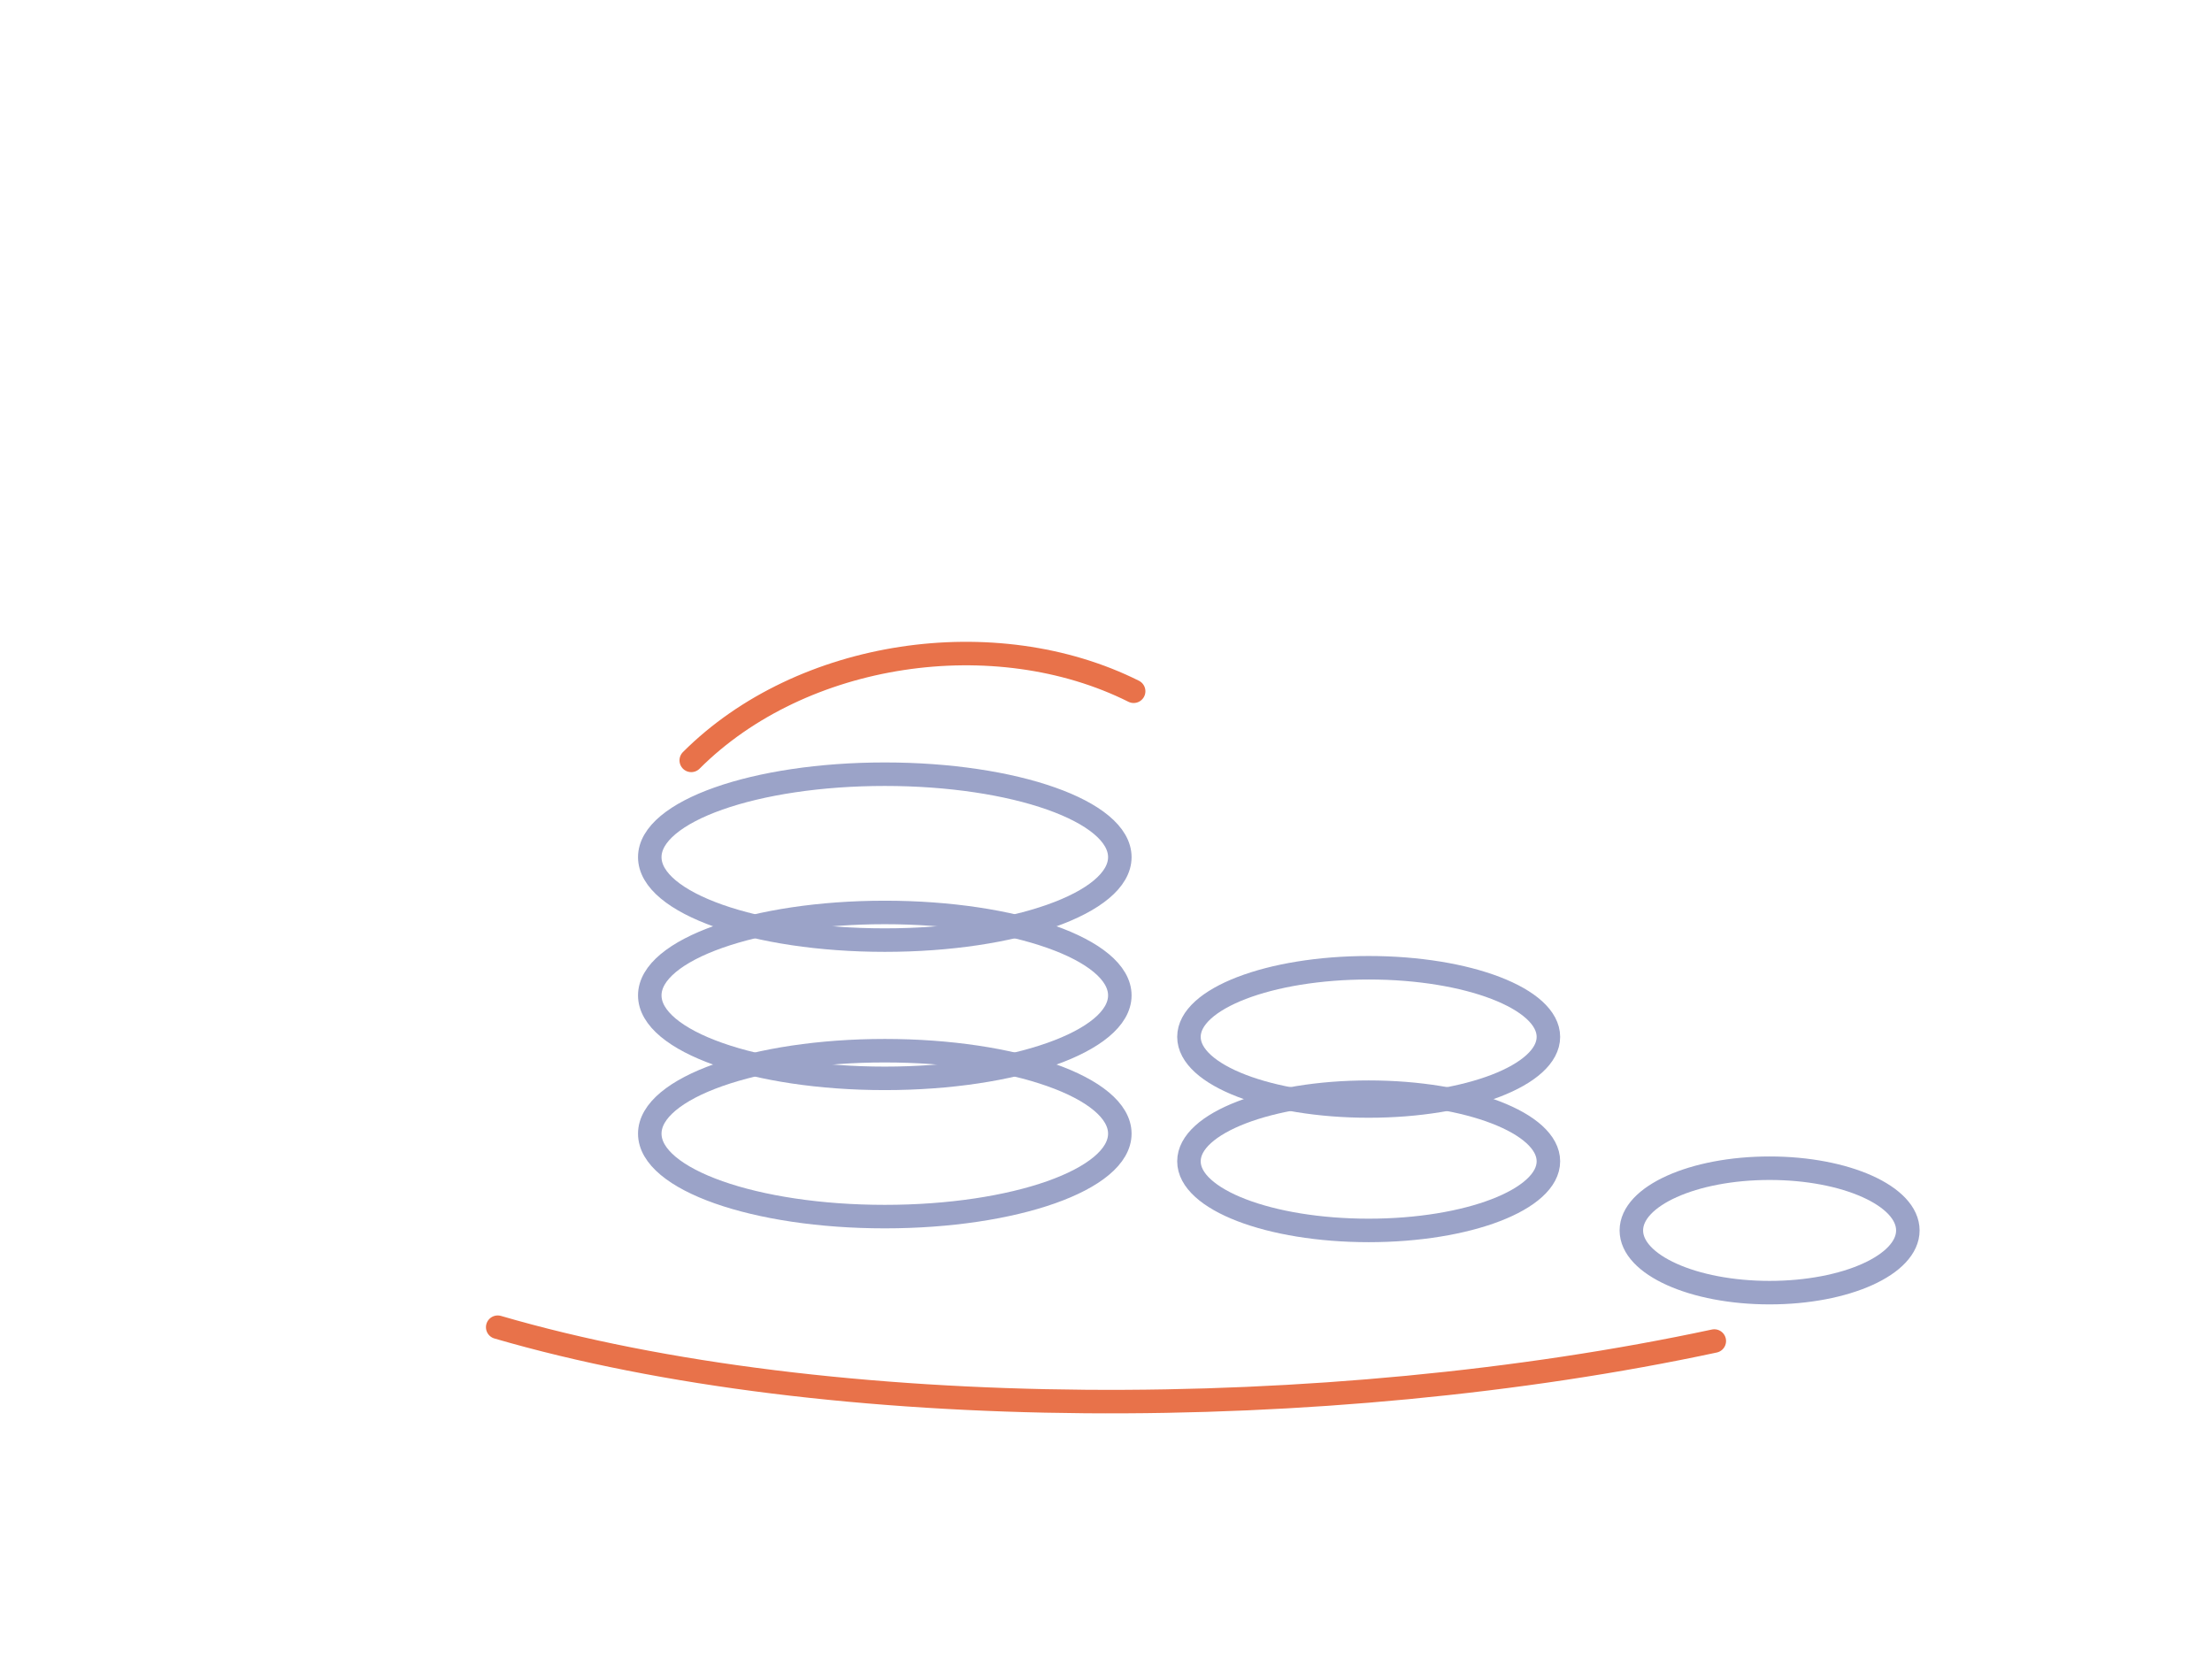
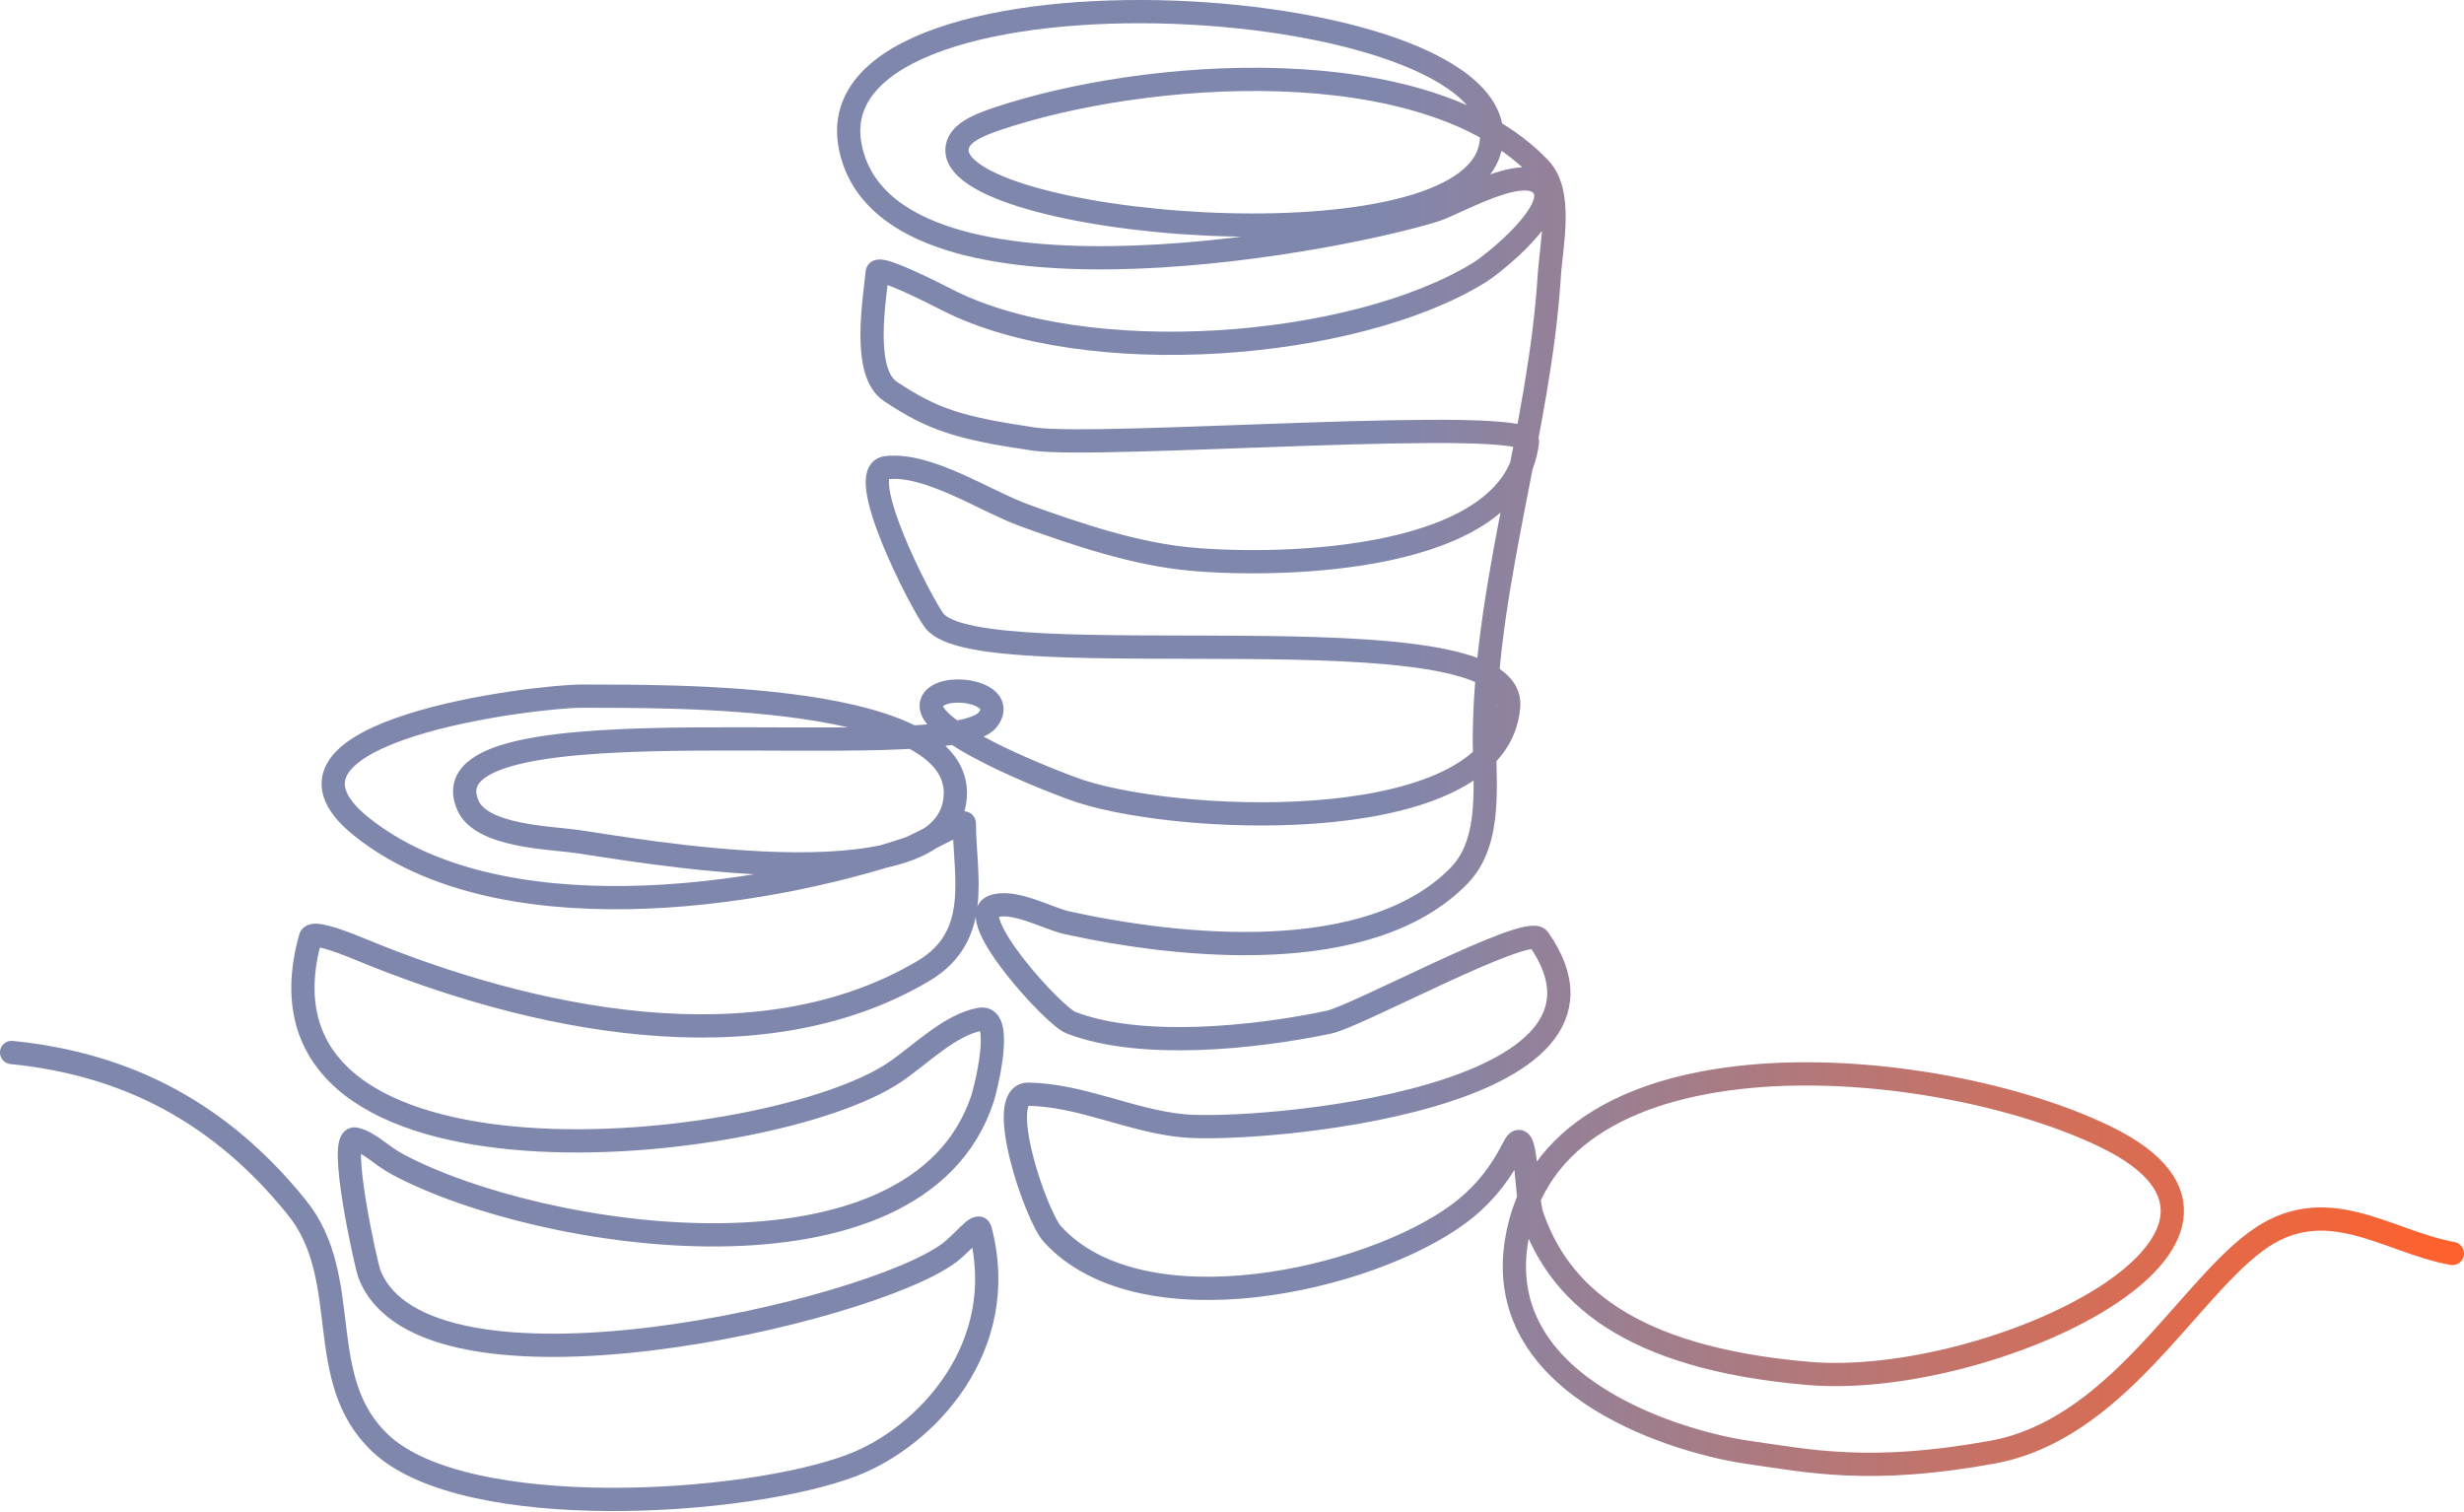
- <svg xmlns="http://www.w3.org/2000/svg" viewBox="0 0 160 120" fill="none" stroke-linecap="round" stroke-linejoin="round">
-   <ellipse cx="64" cy="82" rx="17" ry="6" stroke="#9BA3C8" stroke-width="1.7" />
-   <ellipse cx="64" cy="72" rx="17" ry="6" stroke="#9BA3C8" stroke-width="1.7" />
-   <ellipse cx="64" cy="62" rx="17" ry="6" stroke="#9BA3C8" stroke-width="1.7" />
-   <ellipse cx="99" cy="84" rx="13" ry="5" stroke="#9BA3C8" stroke-width="1.7" />
-   <ellipse cx="99" cy="75" rx="13" ry="5" stroke="#9BA3C8" stroke-width="1.7" />
-   <ellipse cx="128" cy="89" rx="10" ry="4.5" stroke="#9BA3C8" stroke-width="1.7" />
-   <path d="M50 55 C 58 47, 72 45, 82 50" stroke="#E8724A" stroke-width="1.7" />
-   <path d="M36 96 C 60 103, 96 103, 124 97" stroke="#E8724A" stroke-width="1.7" />
+ <svg xmlns="http://www.w3.org/2000/svg" overflow="visible" viewBox="0 0 106 65" fill="none">
+   <path id="Vector 10" d="M0.5 45.275C5.533 45.778 9.525 47.924 12.764 51.933C15.255 55.015 13.422 59.322 16.373 62.093C20.045 65.539 32.172 64.755 36.678 63.023C39.826 61.814 43.504 57.951 42.169 52.903C42.08 52.569 41.454 53.421 40.863 53.874C37.475 56.468 18.246 60.9 15.89 54.797C15.749 54.433 14.505 48.811 15.286 48.998C15.909 49.147 16.373 49.694 17.101 50.084C23.226 53.367 39.448 55.839 42.269 47.253C42.361 46.975 43.234 43.657 42.17 43.844C40.866 44.074 39.578 45.391 38.489 46.125C33.116 49.745 10.046 52.112 13.355 40.331C13.427 40.076 14.327 40.349 15.53 40.848C22.751 43.836 32.599 46.003 39.736 41.76C42.269 40.254 41.486 37.618 41.486 35.418C41.486 35.23 39.546 36.348 39.082 36.504C32.495 38.704 21.37 40.238 15.54 35.552C10.418 31.436 23.14 29.933 25.047 29.946C28.332 29.968 41.867 29.695 41.066 34.515C40.322 38.993 27.102 36.508 24.758 36.19C23.607 36.033 20.72 35.966 20.136 34.656C17.963 29.781 40.83 33.12 42.494 30.957C43.366 29.824 40.832 29.36 40.191 30.047C39.049 31.27 45.681 33.785 46.525 34.053C51.172 35.526 64.488 35.967 64.902 30.379C65.231 25.945 42.142 29.29 40.191 26.698C39.595 25.907 36.721 20.284 38.122 20.119C39.941 19.904 42.352 21.548 44.107 22.183C46.375 23.002 48.855 23.84 51.263 24.055C55.17 24.404 65.121 24.195 65.709 19.008C65.839 17.865 47.371 19.31 44.468 18.886C41.243 18.414 40.113 18.038 38.311 16.842C37.08 16.026 37.611 13.002 37.738 11.713C37.761 11.485 38.989 11.999 40.714 12.884C46.71 15.96 58.228 15.052 63.625 11.734C64.229 11.363 67.19 9.011 66.355 7.991C65.548 7.006 62.631 8.77 61.68 9.061C56.864 10.536 38.092 13.899 36.579 6.315C34.84 -2.405 66.284 -0.472 64.061 6.534C62.421 11.704 40.63 9.689 41.179 6.335C41.273 5.762 41.97 5.426 42.844 5.129C49.228 2.962 61.325 2.071 66.241 7.238C67.246 8.295 66.734 10.52 66.651 11.845C66.233 18.469 63.933 24.936 63.857 31.585C63.834 33.526 64.25 36.151 62.767 37.67C58.912 41.62 50.767 40.762 45.905 39.695C45.08 39.514 43.592 38.662 42.714 38.999C41.484 39.471 45.322 43.702 46.07 43.991C49.097 45.163 54.048 44.628 57.163 43.973C58.367 43.72 65.732 39.733 66.194 40.394C71.06 47.344 53.977 48.724 50.906 48.429C48.623 48.21 46.563 47.118 44.25 47.069C42.771 47.037 44.554 52.298 45.279 53.092C49.111 57.29 58.897 55.084 62.772 52.202C64.5 50.917 65.049 49.386 65.231 49.17C65.693 48.623 65.641 51.508 65.911 52.297C67.044 55.595 69.982 58.409 77.794 59.08C85.607 59.752 99.438 53.218 90.606 48.914C83.265 45.336 66.719 43.926 65.231 53.432C64.229 59.834 72.519 62.093 75.157 62.469C77.794 62.846 80.432 63.428 85.707 62.469C90.983 61.511 93.997 55.691 97.012 53.432C100.026 51.173 102.658 53.404 105.5 53.921" stroke="url(#paint0_linear_0_5)" stroke-linecap="round" />
+   <defs>
+     <linearGradient id="paint0_linear_0_5" x1="0.5" y1="32.5" x2="105.5" y2="32.5" gradientUnits="userSpaceOnUse">
+       <stop offset="0.562" stop-color="#8087AD" />
+       <stop offset="1" stop-color="#FF612C" />
+     </linearGradient>
+   </defs>
</svg>
